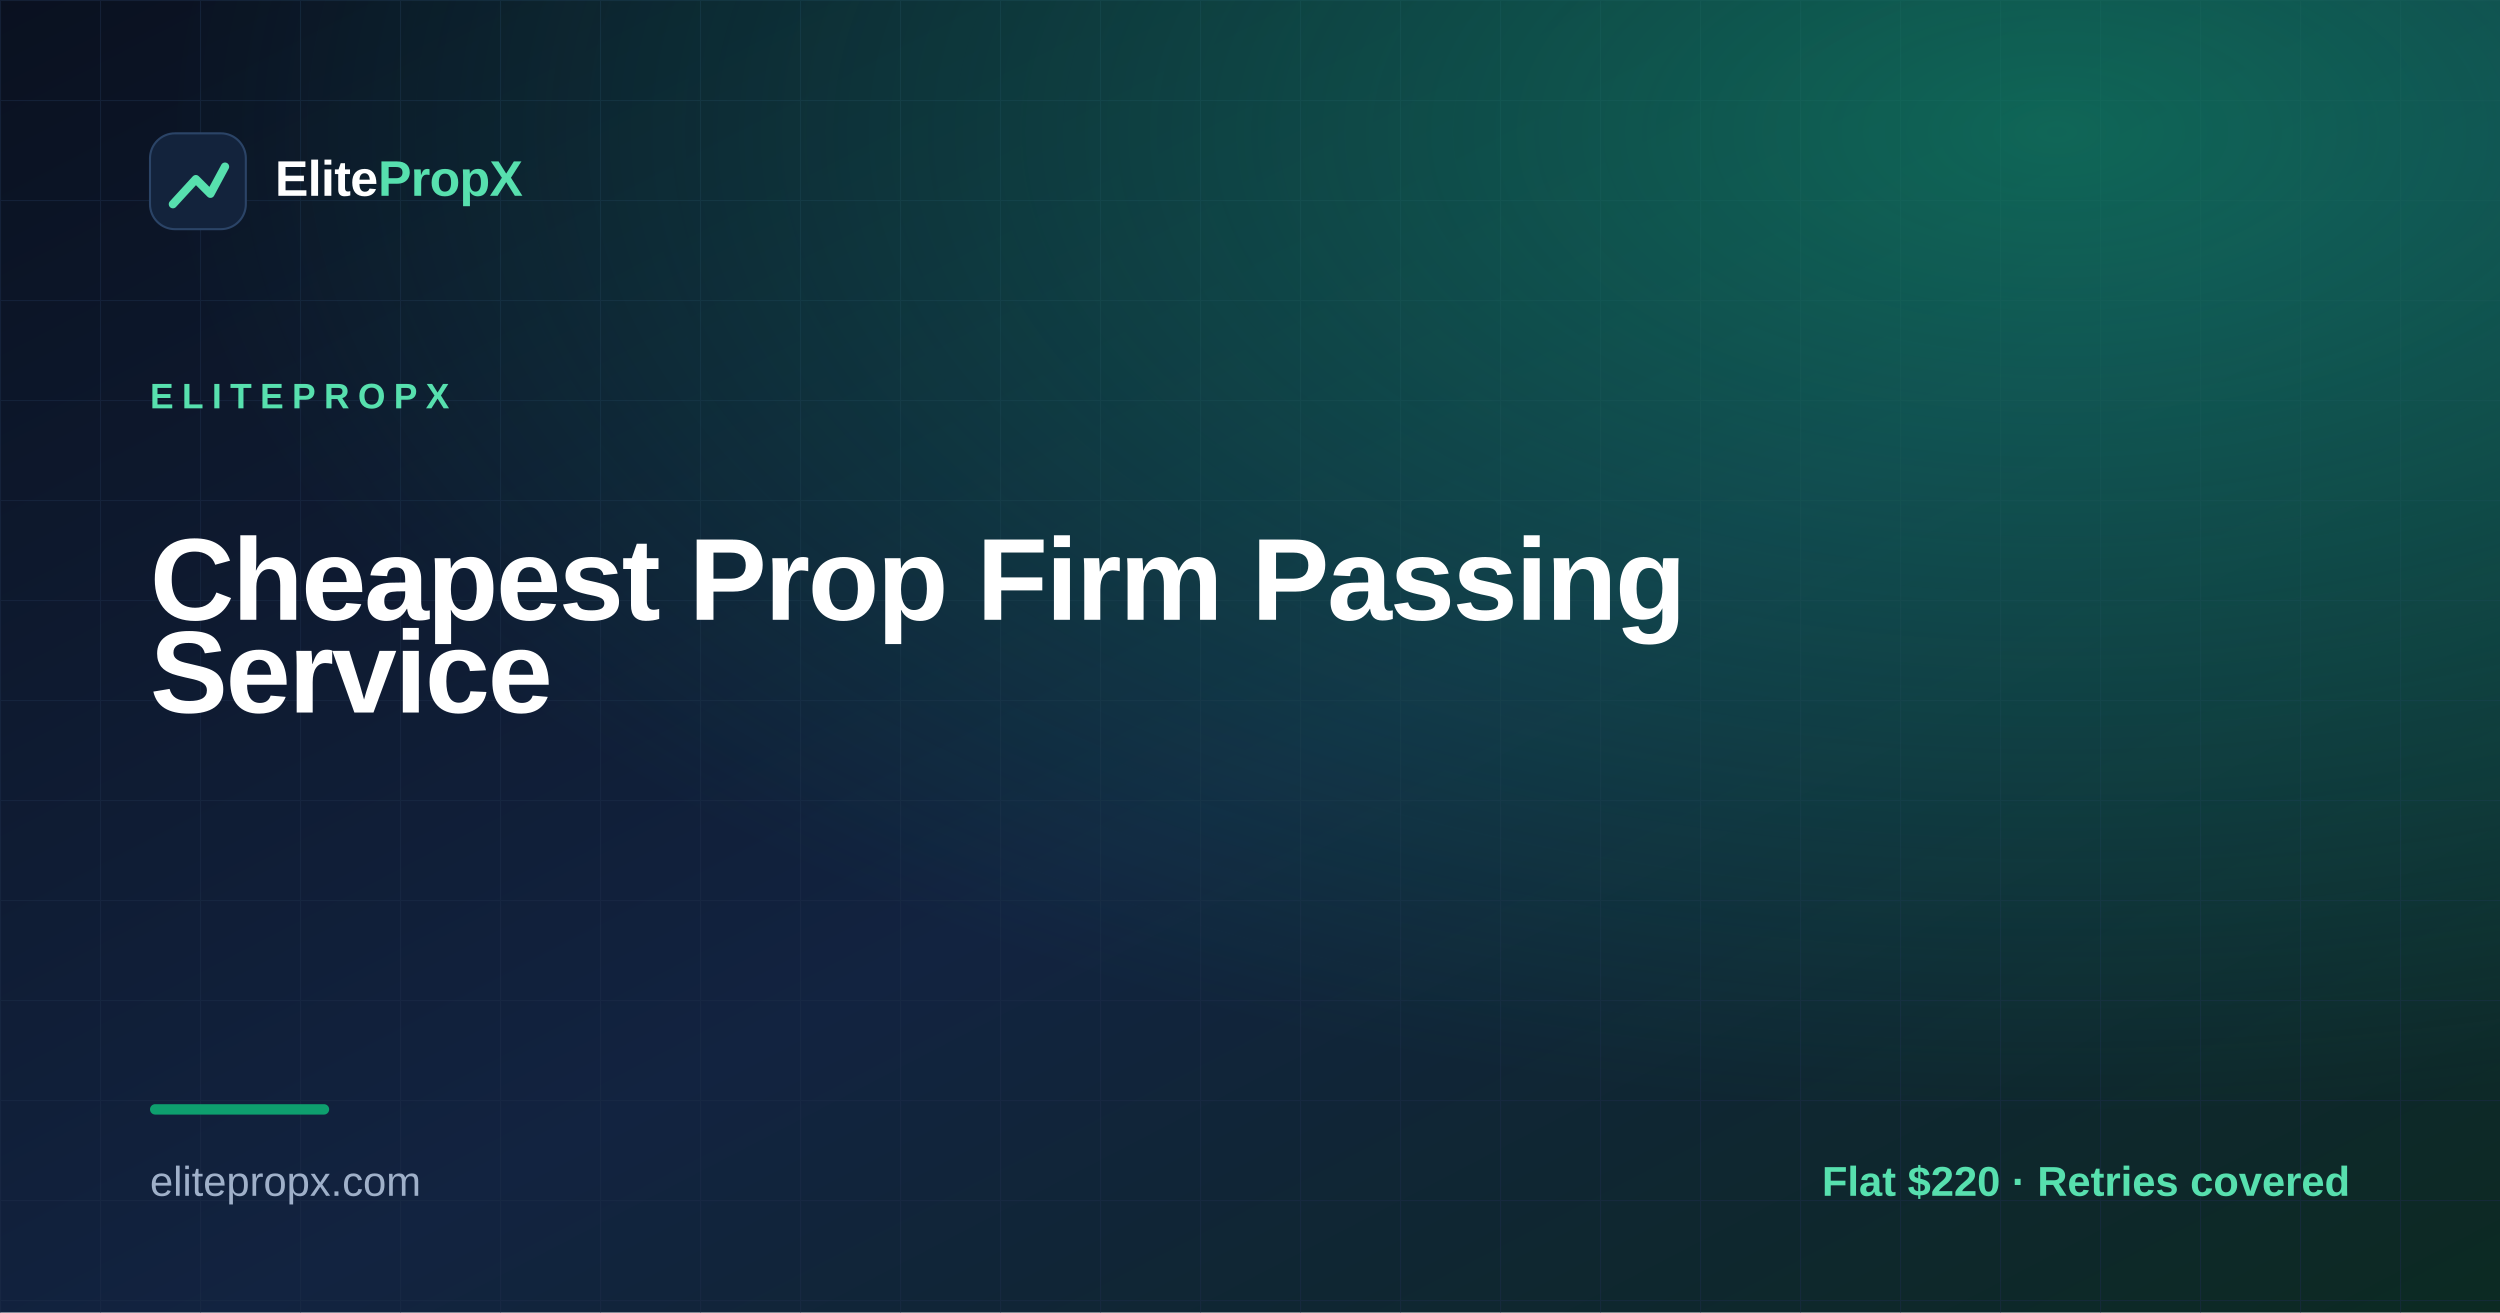
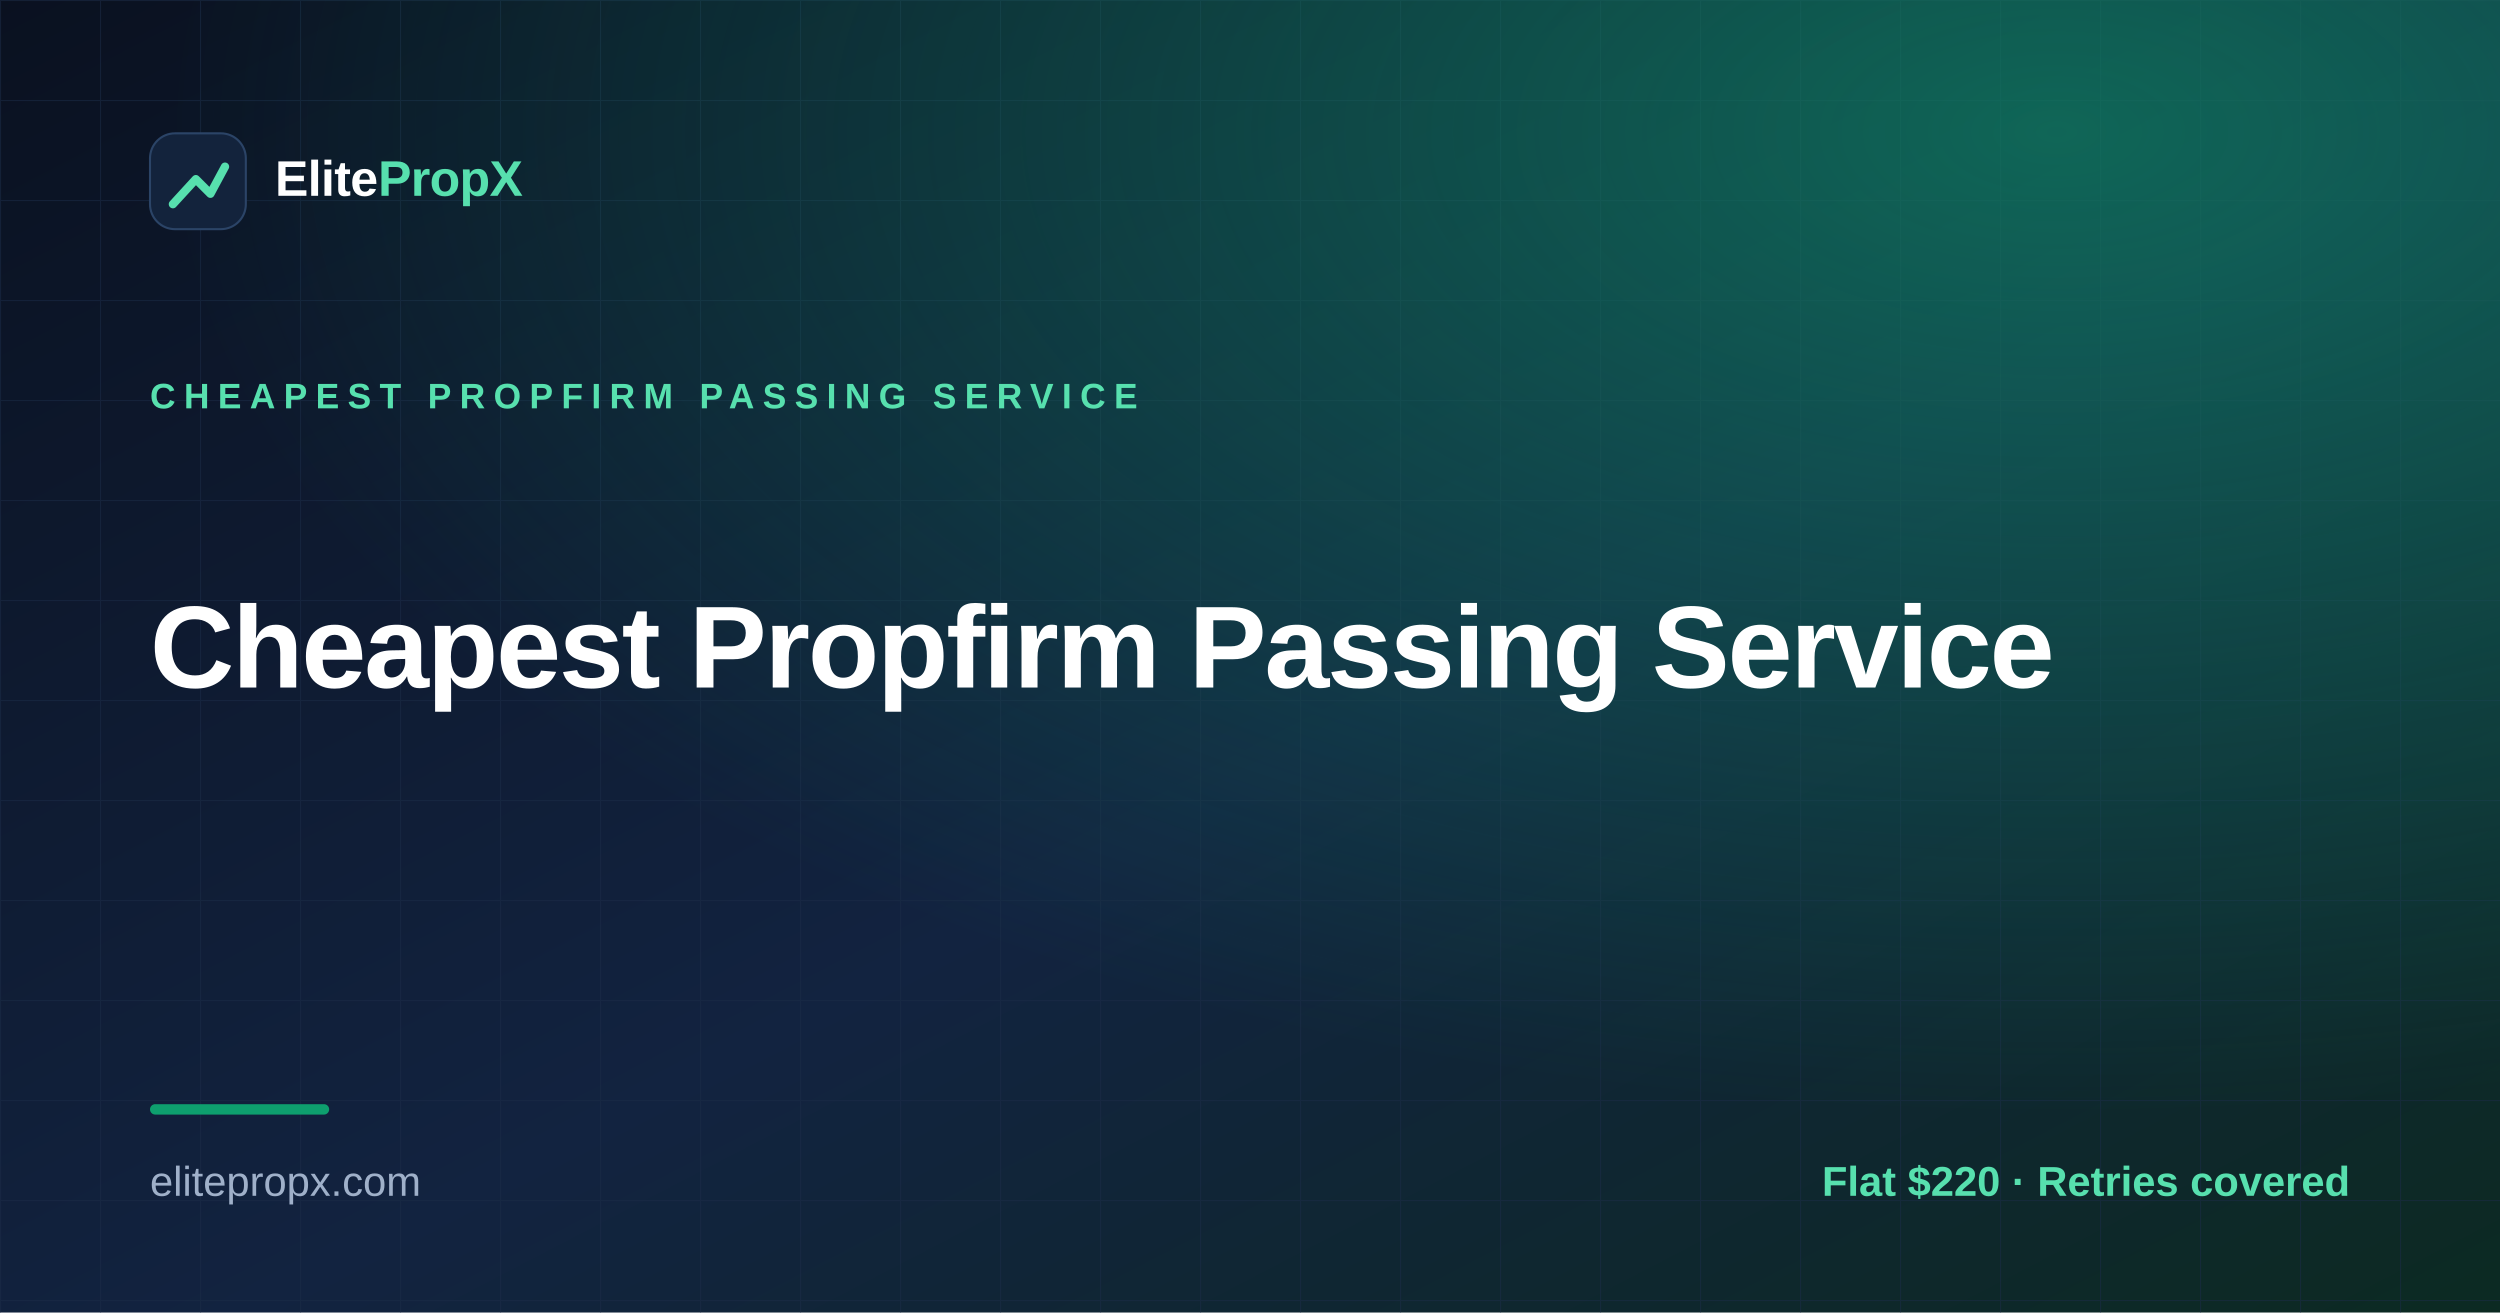
- <svg xmlns="http://www.w3.org/2000/svg" width="1200" height="630" viewBox="0 0 1200 630" role="img" aria-label="Cheapest Prop Firm Passing Service" font-family="Arial, Helvetica, 'Segoe UI', sans-serif">
+ <svg xmlns="http://www.w3.org/2000/svg" width="1200" height="630" viewBox="0 0 1200 630" role="img" aria-label="Cheapest Propfirm Passing Service" font-family="Arial, Helvetica, 'Segoe UI', sans-serif">
  <defs>
    <linearGradient id="bg" x1="0" y1="0" x2="1" y2="1">
      <stop offset="0" stop-color="#0a1120" />
      <stop offset="0.55" stop-color="#122340" />
      <stop offset="1" stop-color="#0c2a22" />
    </linearGradient>
    <radialGradient id="glow" cx="0.82" cy="0.1" r="0.75">
      <stop offset="0" stop-color="#0e9f6e" stop-opacity="0.55" />
      <stop offset="1" stop-color="#0e9f6e" stop-opacity="0" />
    </radialGradient>
    <pattern id="ogg" width="48" height="48" patternUnits="userSpaceOnUse">
      <path d="M 48 0 L 0 0 0 48" fill="none" stroke="#1b2c47" stroke-width="1" />
    </pattern>
  </defs>
  <rect width="1200" height="630" fill="url(#bg)" />
  <rect width="1200" height="630" fill="url(#ogg)" opacity="0.55" />
  <rect width="1200" height="630" fill="url(#glow)" />
  <g transform="translate(72,64)">
    <rect width="46" height="46" rx="12" fill="#13233c" stroke="#2b4467" />
    <path d="M11 34 L22 22 L29 29 L36 16" fill="none" stroke="#57e0ae" stroke-width="4" stroke-linecap="round" stroke-linejoin="round" />
  </g>
  <text x="132" y="94" font-family="Arial, Helvetica, 'Segoe UI', sans-serif" font-size="24" font-weight="800" fill="#ffffff" letter-spacing="-0.3">Elite<tspan fill="#57e0ae">PropX</tspan>
  </text>
-   <text x="72" y="196" font-family="Arial, Helvetica, 'Segoe UI', sans-serif" font-size="17" font-weight="800" fill="#57e0ae" letter-spacing="4">ELITEPROPX</text>
-   <text x="72" y="297.52" font-family="Arial, Helvetica, 'Segoe UI', sans-serif" font-size="56" font-weight="800" fill="#ffffff" letter-spacing="-1">Cheapest Prop Firm Passing</text>
-   <text x="72" y="342" font-family="Arial, Helvetica, 'Segoe UI', sans-serif" font-size="56" font-weight="800" fill="#ffffff" letter-spacing="-1">Service</text>
+   <text x="72" y="196" font-family="Arial, Helvetica, 'Segoe UI', sans-serif" font-size="17" font-weight="800" fill="#57e0ae" letter-spacing="4">CHEAPEST PROPFIRM PASSING SERVICE</text>
+   <text x="72" y="330" font-family="Arial, Helvetica, 'Segoe UI', sans-serif" font-size="56" font-weight="800" fill="#ffffff" letter-spacing="-1">Cheapest Propfirm Passing Service</text>
  <rect x="72" y="530" width="86" height="5" rx="2.5" fill="#0e9f6e" />
  <text x="72" y="574" font-family="Arial, Helvetica, 'Segoe UI', sans-serif" font-size="20" fill="#9fb0c9">elitepropx.com</text>
  <text x="1128" y="574" font-family="Arial, Helvetica, 'Segoe UI', sans-serif" font-size="20" font-weight="700" fill="#57e0ae" text-anchor="end">Flat $220 · Retries covered</text>
</svg>
